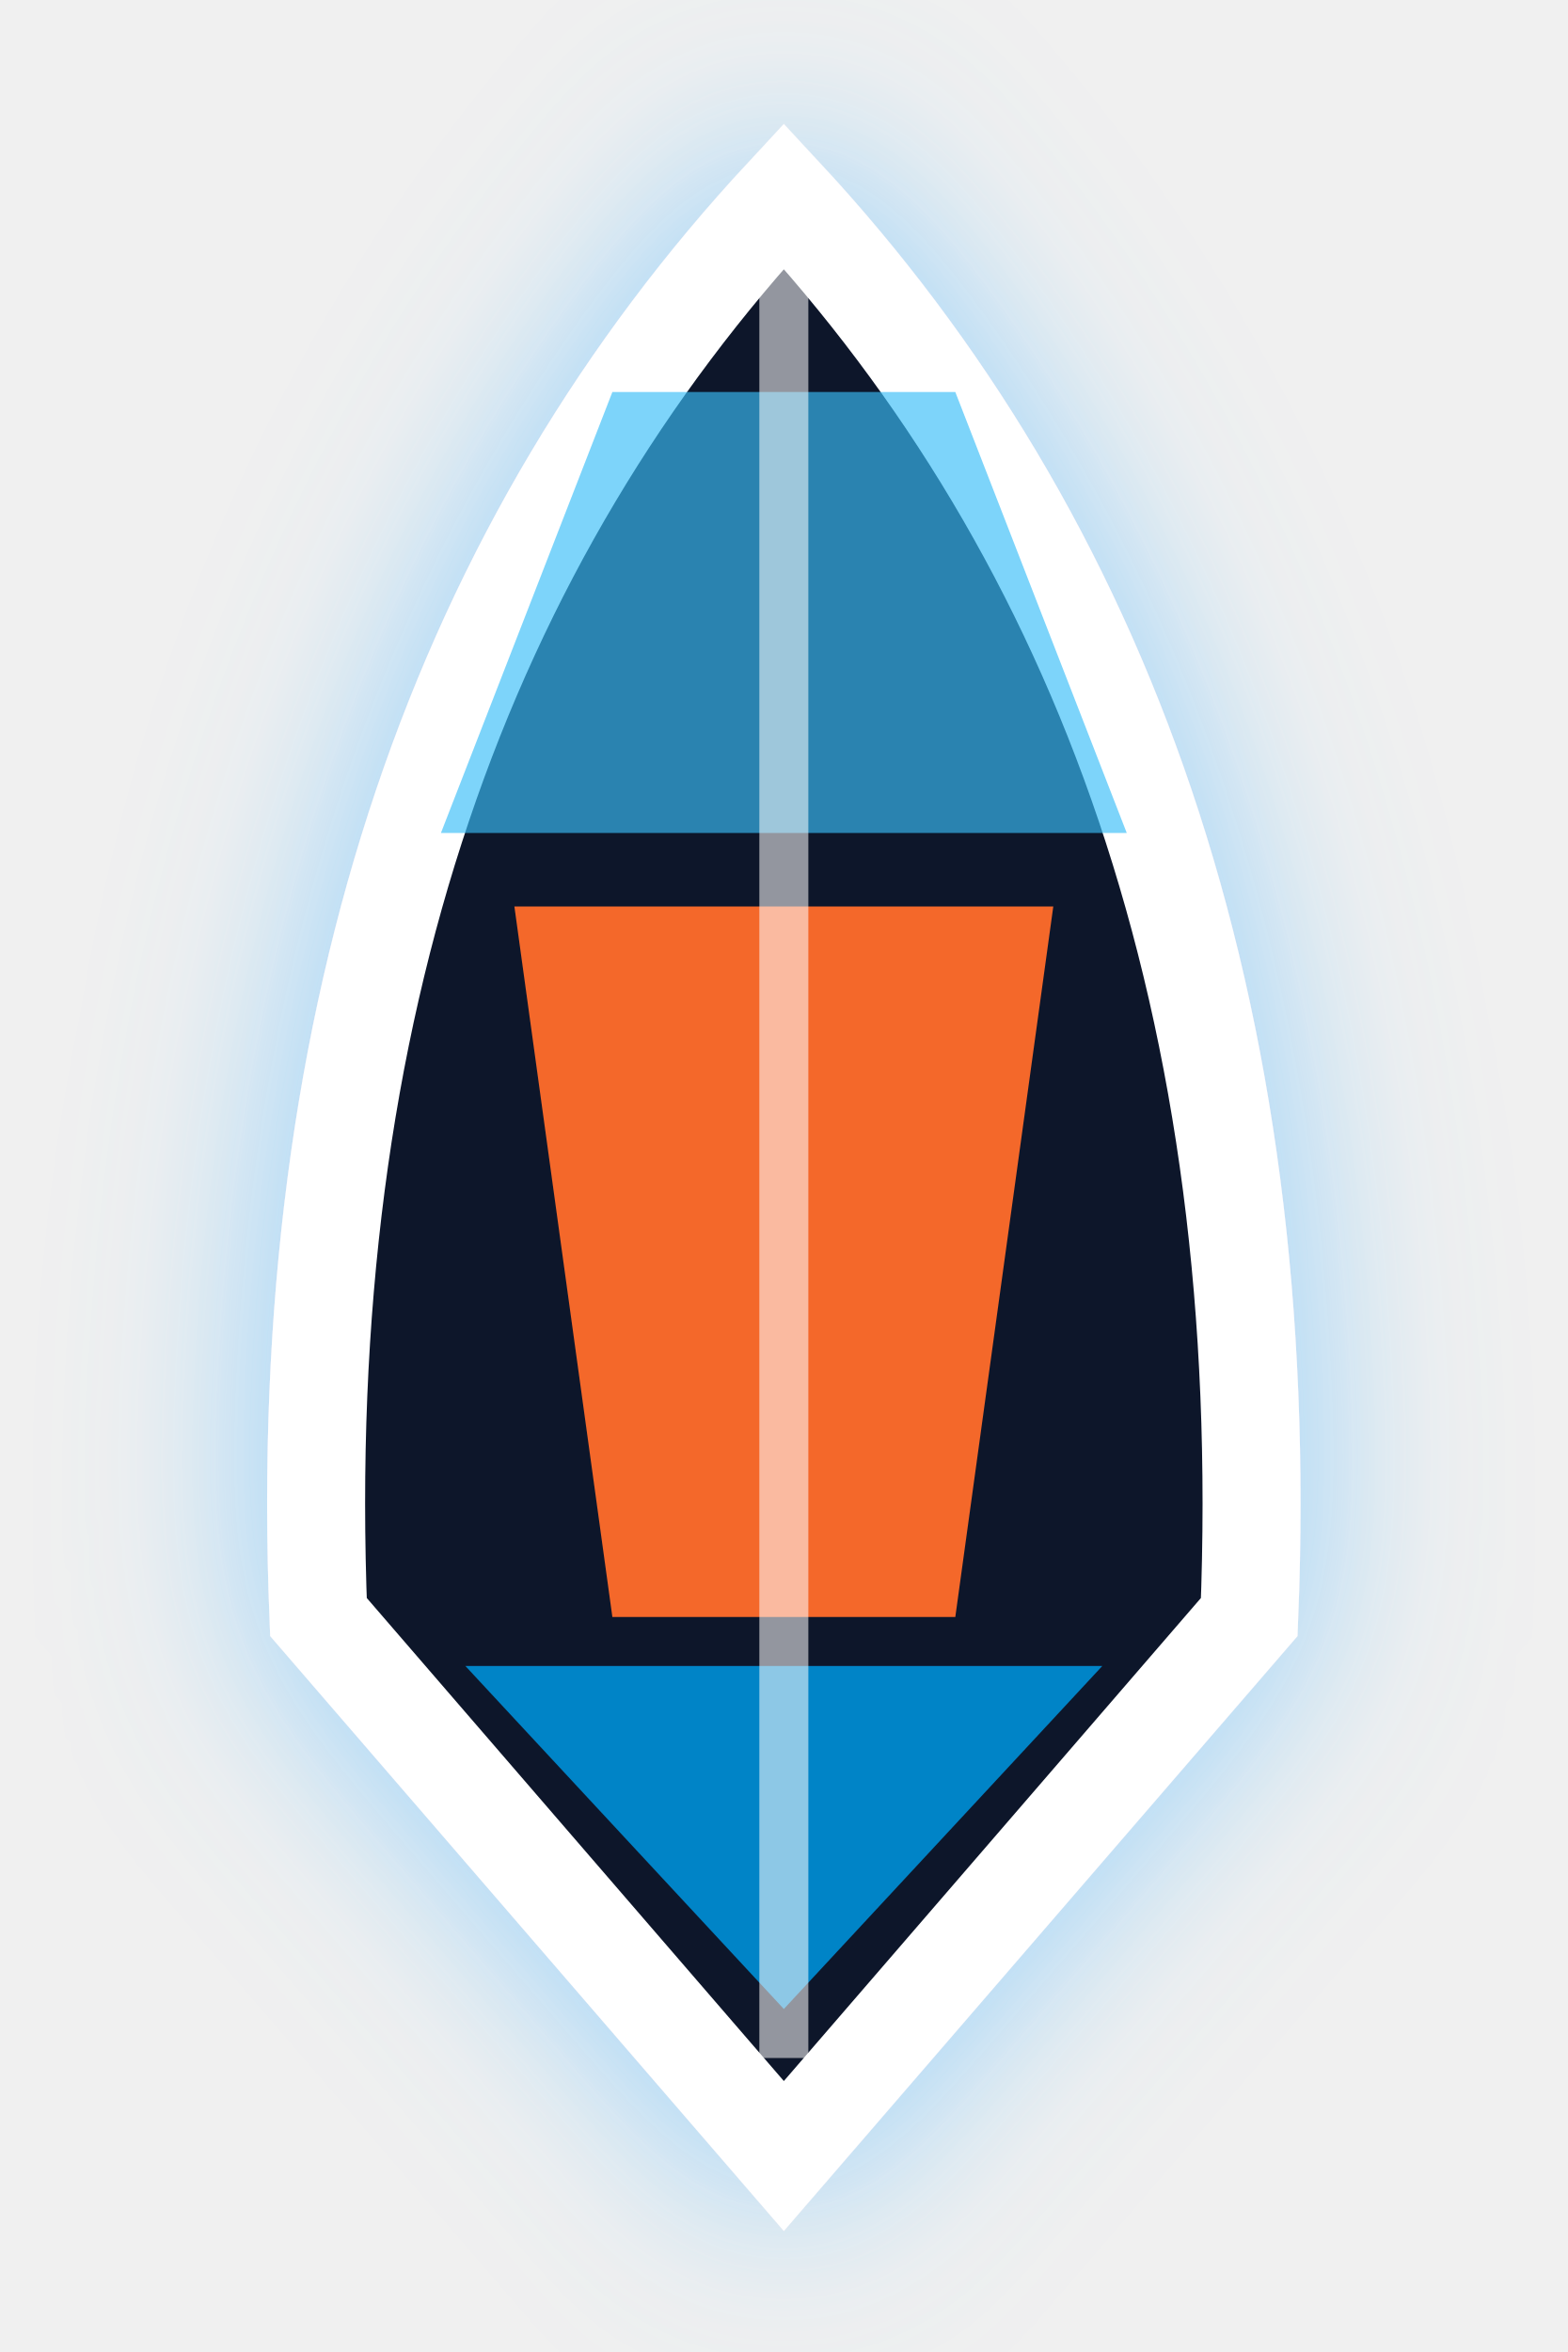
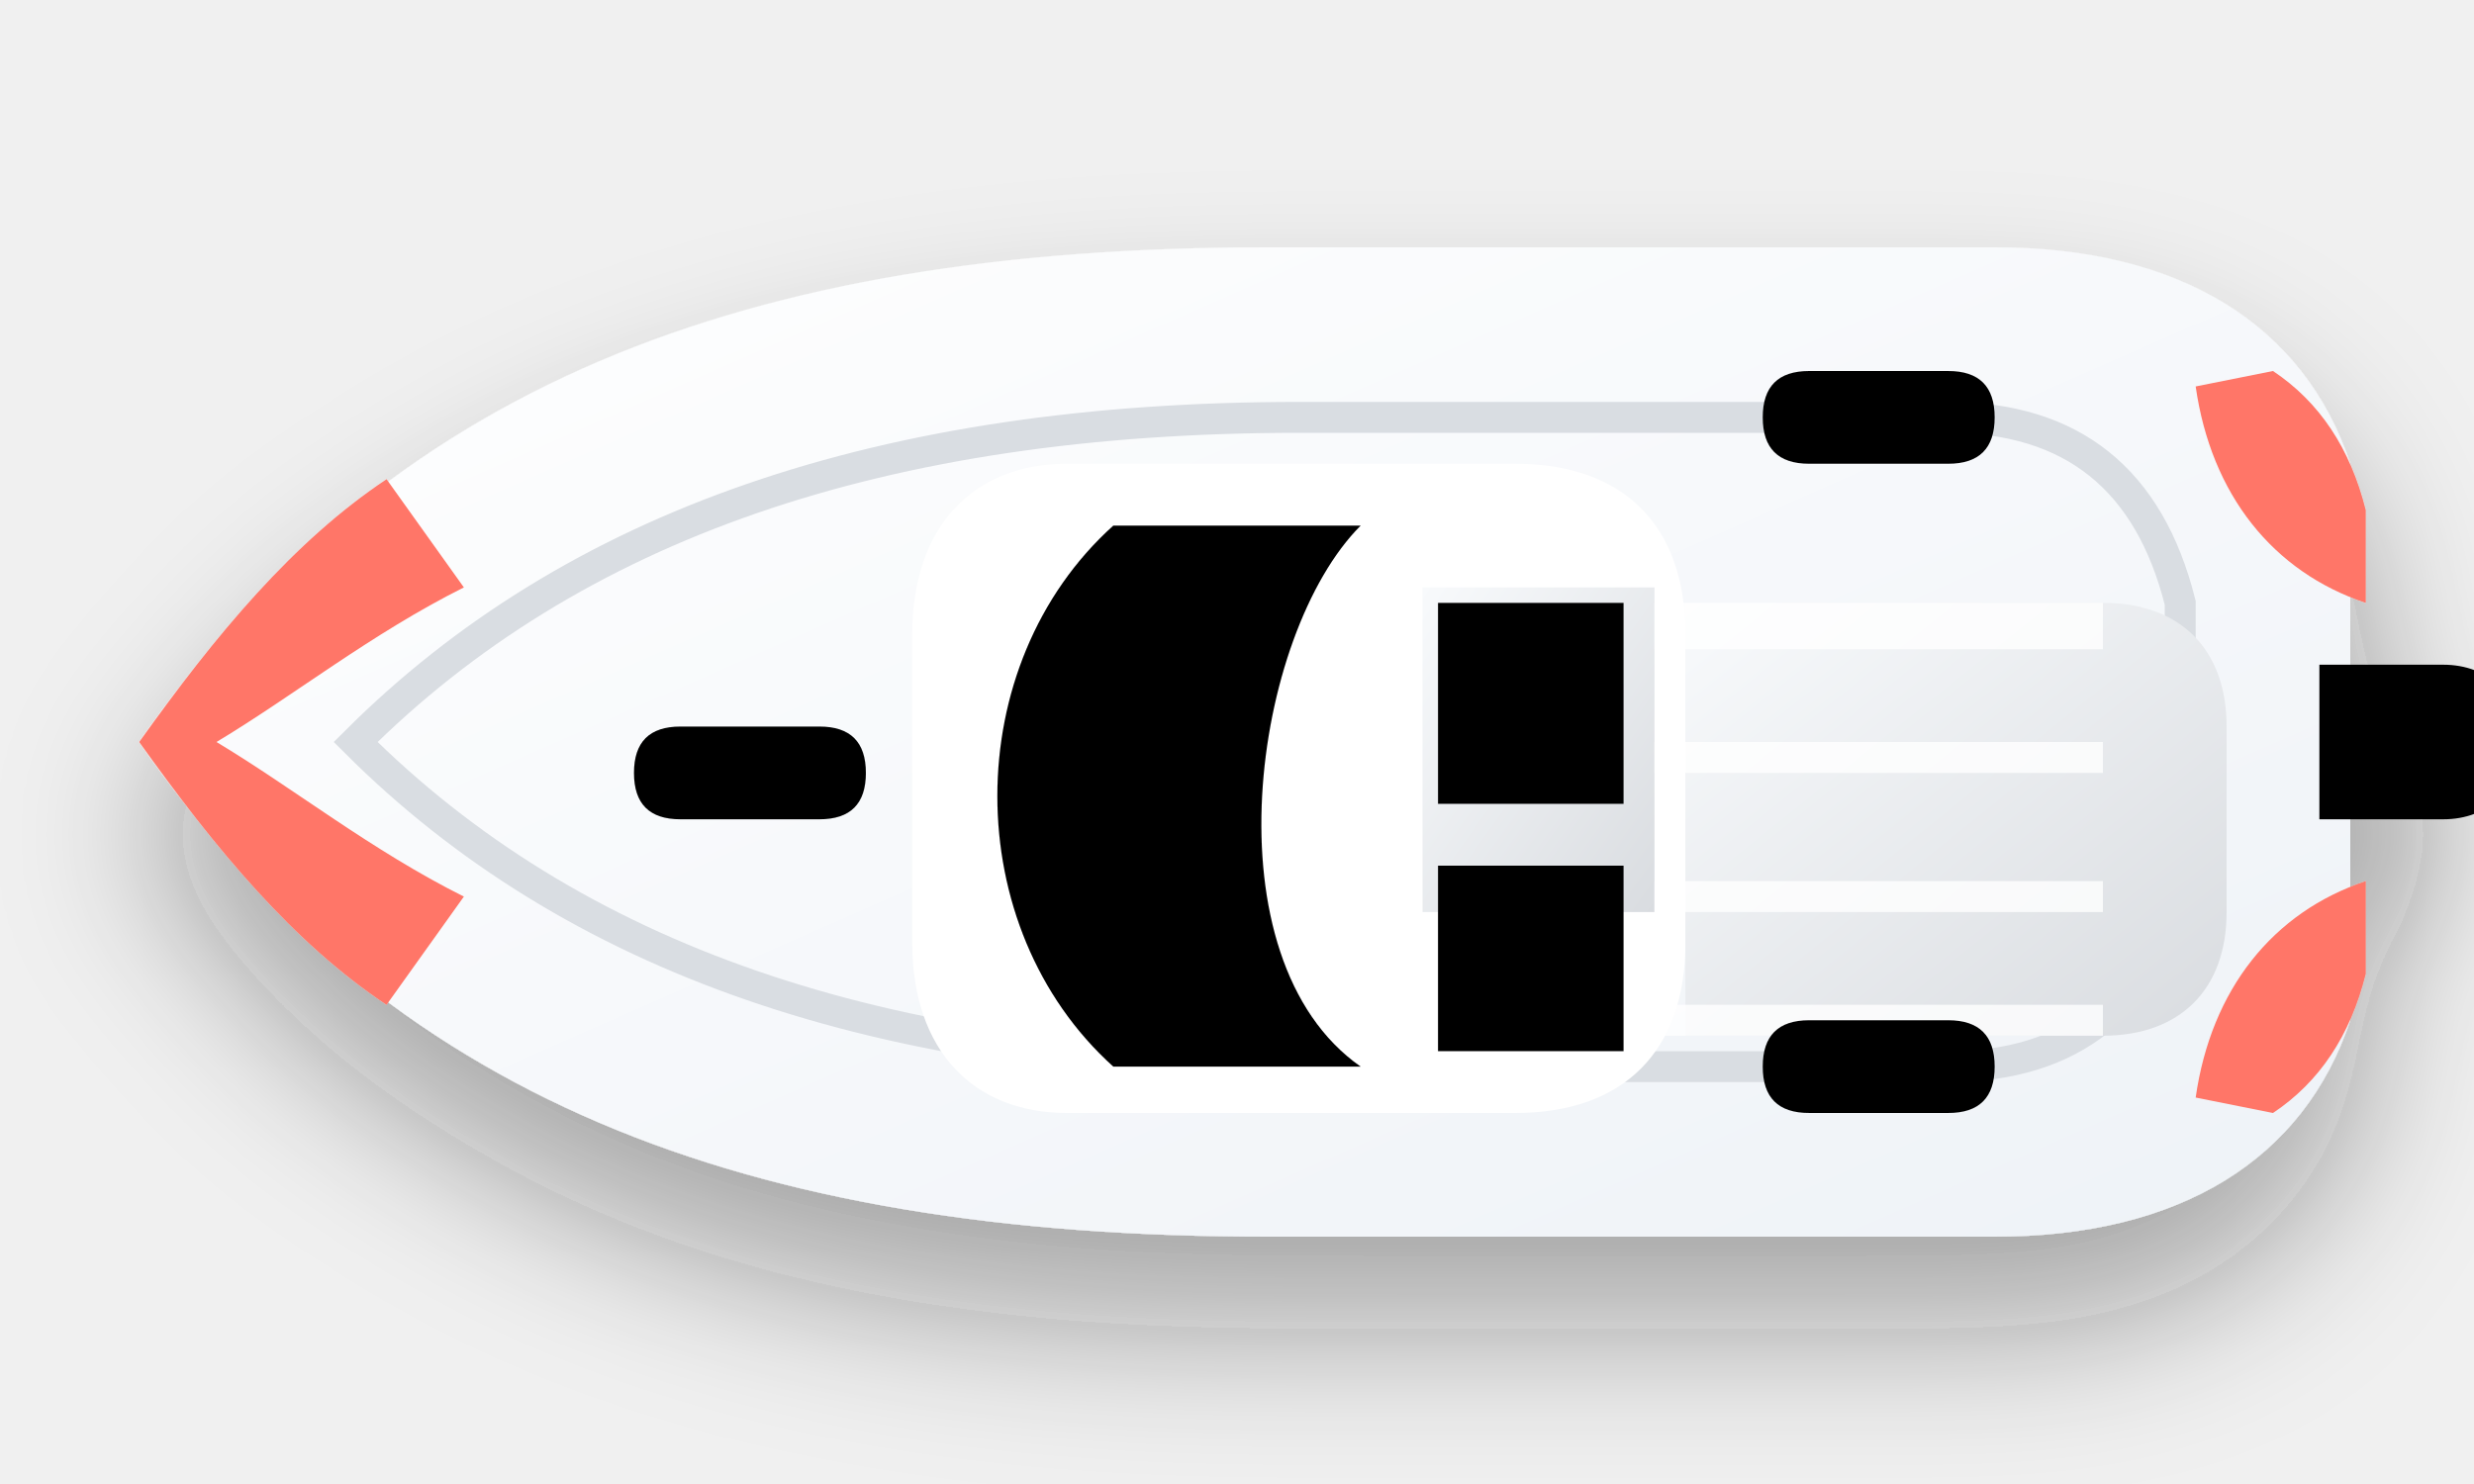
- <svg xmlns="http://www.w3.org/2000/svg" viewBox="0 0 64 96">
-   <filter id="glow" x="-50%" y="-50%" width="200%" height="200%">
-     <feGaussianBlur stdDeviation="4" result="blur" />
-     <feColorMatrix in="blur" type="matrix" values="0 0 0 0 0.12 0 0 0 0 0.52 0 0 0 0 1 0 0 0 0.65 0" />
-     <feMerge>
-       <feMergeNode />
-       <feMergeNode in="SourceGraphic" />
-     </feMerge>
-   </filter>
-   <g filter="url(#glow)">
-     <path d="M32 8c13 14 20 33 19 58L32 88 13 66C12 41 19 22 32 8z" fill="#0f172a" stroke="#ffffff" stroke-width="4" />
-     <path d="M21 37h22l-4 29H25z" fill="#f4672c" />
-     <path d="M25 16h14l7 18H18z" fill="#38bdf8" opacity=".65" />
-     <path d="M19 68h26l-13 14z" fill="#0284c7" />
-     <path d="M31 10h2v74h-2z" fill="#ffffff" opacity=".55" />
+ <svg xmlns="http://www.w3.org/2000/svg" viewBox="0 0 160 96">
+   <defs>
+     <linearGradient id="hull" x1="0" x2="1" y1="0" y2="1">
+       <stop offset="0" stop-color="#ffffff" />
+       <stop offset="1" stop-color="#eef2f7" />
+     </linearGradient>
+     <linearGradient id="deck" x1="0" x2="1" y1="0" y2="1">
+       <stop offset="0" stop-color="#f8fafc" />
+       <stop offset="1" stop-color="#d9dce0" />
+     </linearGradient>
+     <filter id="shadow" x="-20%" y="-35%" width="150%" height="170%">
+       <feDropShadow dx="0" dy="6" stdDeviation="5" flood-color="#172026" flood-opacity=".34" />
+     </filter>
+   </defs>
+   <g filter="url(#shadow)">
+     <path d="M9 48c16-23 39-32 73-32h47c12 0 20 5 23 14v36c-3 9-11 14-23 14H82C48 80 25 71 9 48z" fill="url(#hull)" />
+     <path d="M9 48c5-7 10-13 16-17l5 7c-6 3-11 7-16 10 5 3 10 7 16 10l-5 7C19 61 14 55 9 48zM147 24c3 2 5 5 6 9v6c-6-2-10-7-11-14zM147 72c3-2 5-5 6-9v-6c-6 2-10 7-11 14z" fill="#ff7667" />
+     <path d="M23 48c14-14 34-21 61-21h42c8 0 13 4 15 12v18c-2 8-7 12-15 12H84c-27 0-47-7-61-21z" fill="none" stroke="#d9dde2" stroke-width="2" />
+     <path d="M69 30h29c7 0 11 4 11 11v20c0 7-4 11-11 11H69c-6 0-10-4-10-11V41c0-7 4-11 10-11z" fill="#ffffff" />
+     <path d="M72 34h16c-7 7-10 28 0 35H72c-10-9-10-26 0-35z" fill="#050505" />
+     <path d="M92 38h15v21H92z" fill="url(#deck)" />
+     <path d="M109 39h27c5 0 8 3 8 8v12c0 5-3 8-8 8h-27z" fill="url(#deck)" />
+     <path d="M93 39h12v13H93zM93 56h12v12H93z" fill="#050505" />
+     <path d="M107 39h29v3h-29zM107 48h29v2h-29zM107 57h29v2h-29zM107 65h29v2h-29z" fill="#ffffff" opacity=".8" />
+     <path d="M44 47h9c2 0 3 1 3 3s-1 3-3 3h-9c-2 0-3-1-3-3s1-3 3-3zM117 24h9c2 0 3 1 3 3s-1 3-3 3h-9c-2 0-3-1-3-3s1-3 3-3zM117 66h9c2 0 3 1 3 3s-1 3-3 3h-9c-2 0-3-1-3-3s1-3 3-3z" fill="#050505" />
+     <path d="M150 43h8c3 0 5 2 5 5s-2 5-5 5h-8z" fill="#050505" />
  </g>
</svg>
